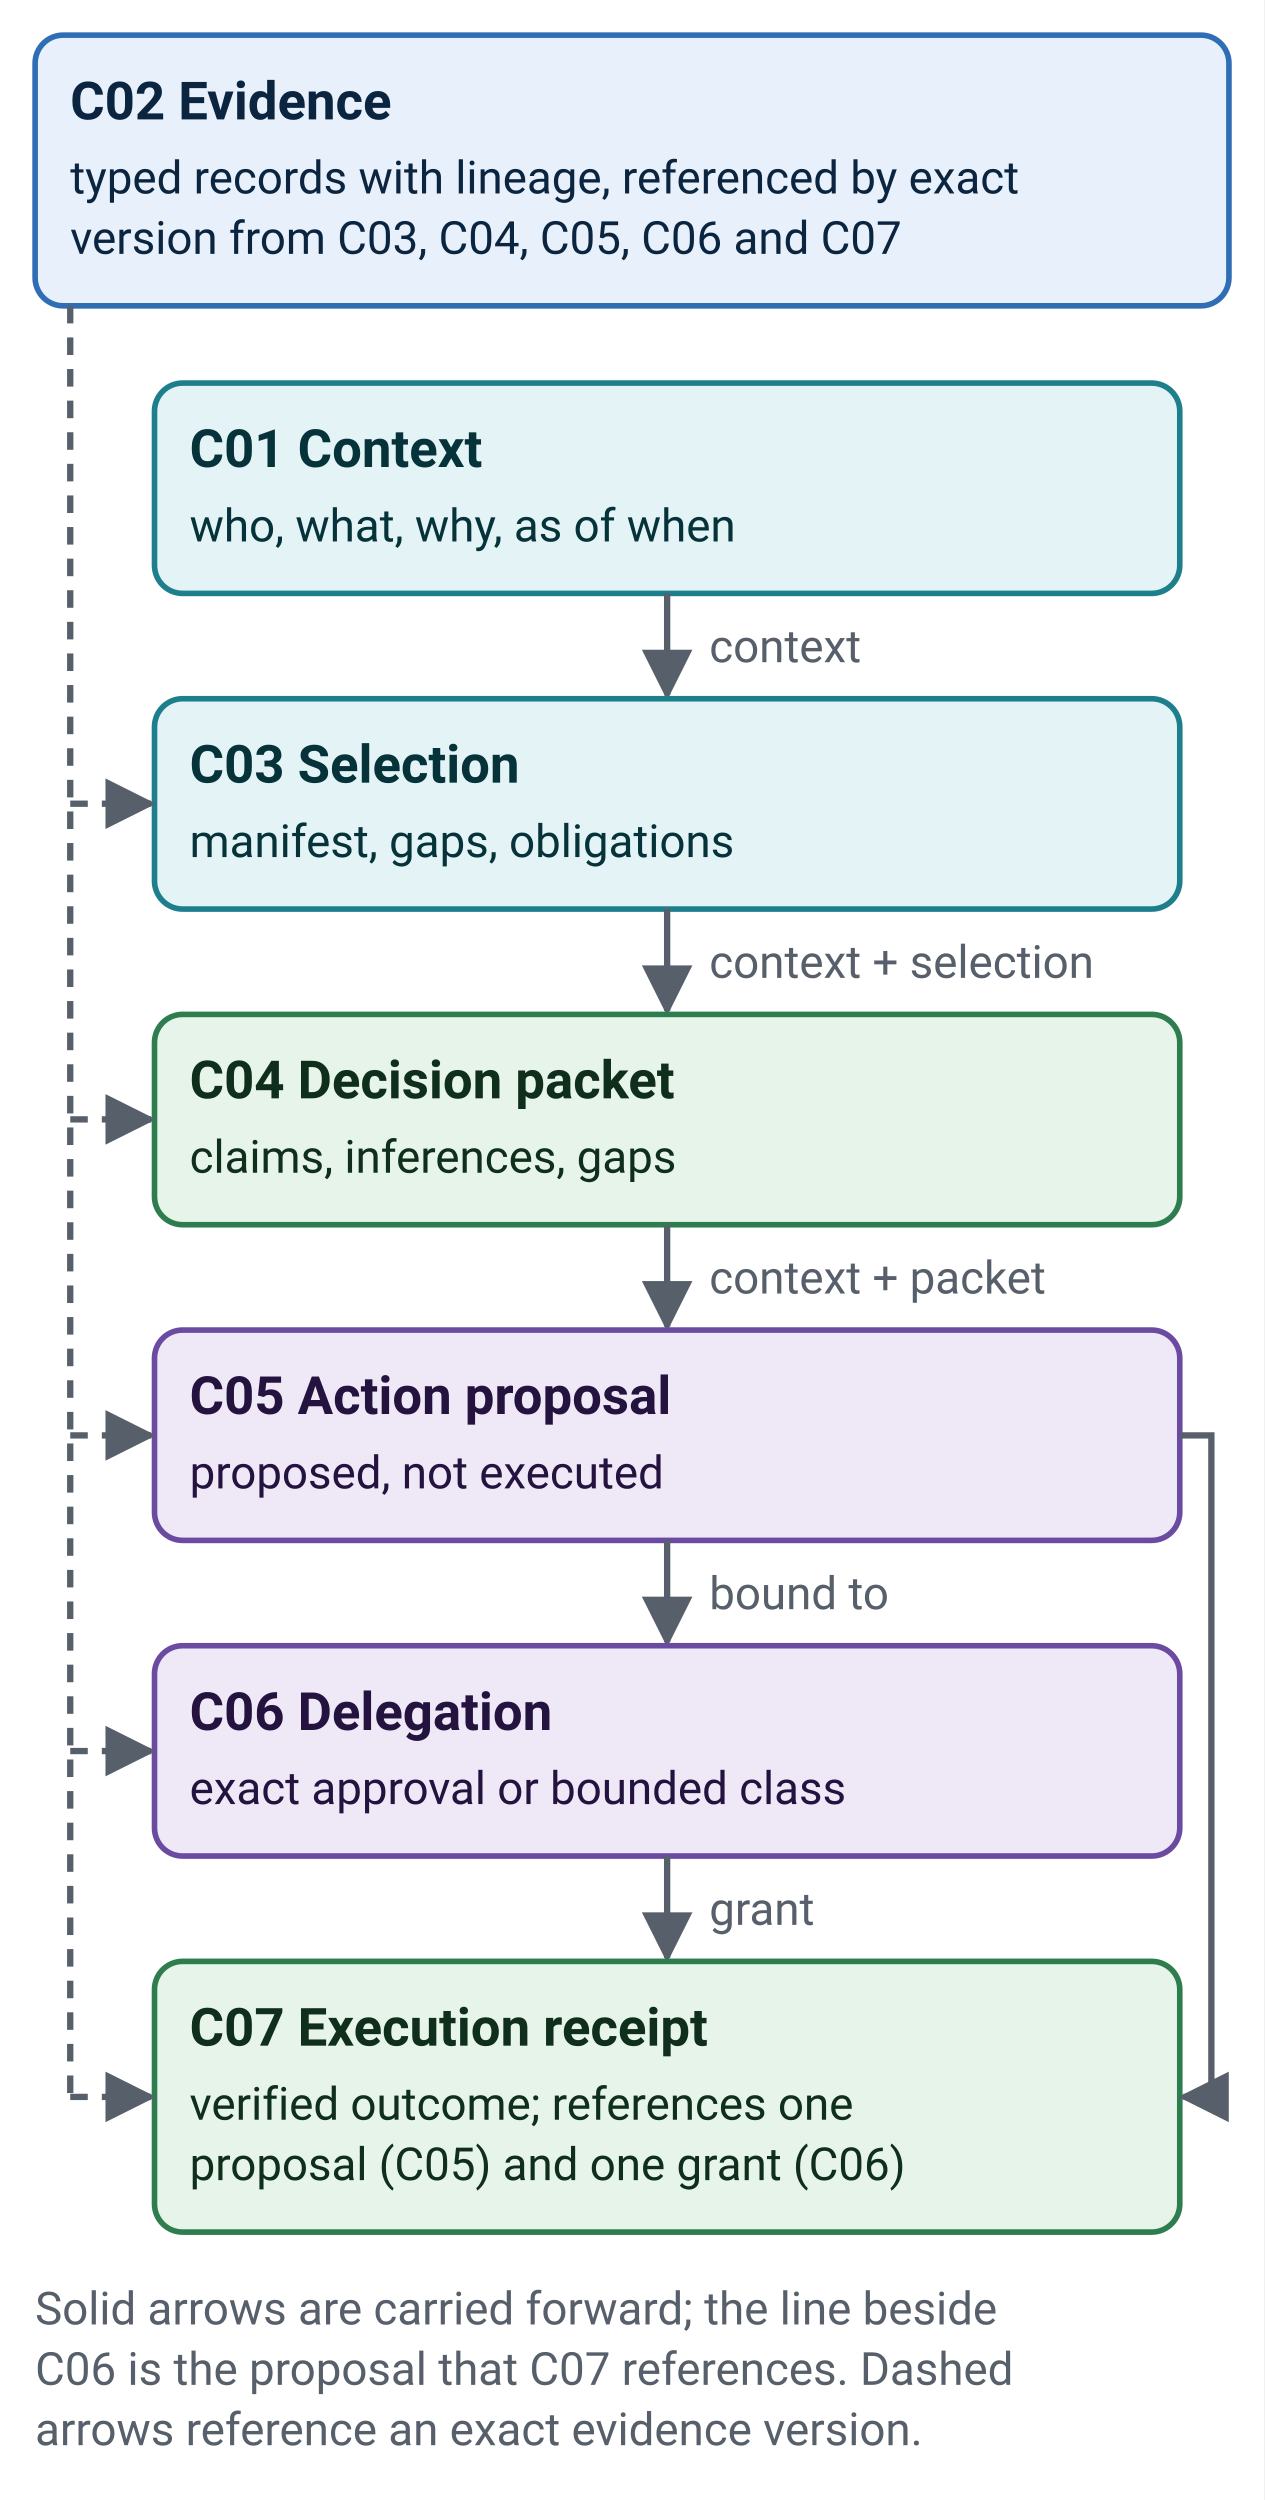
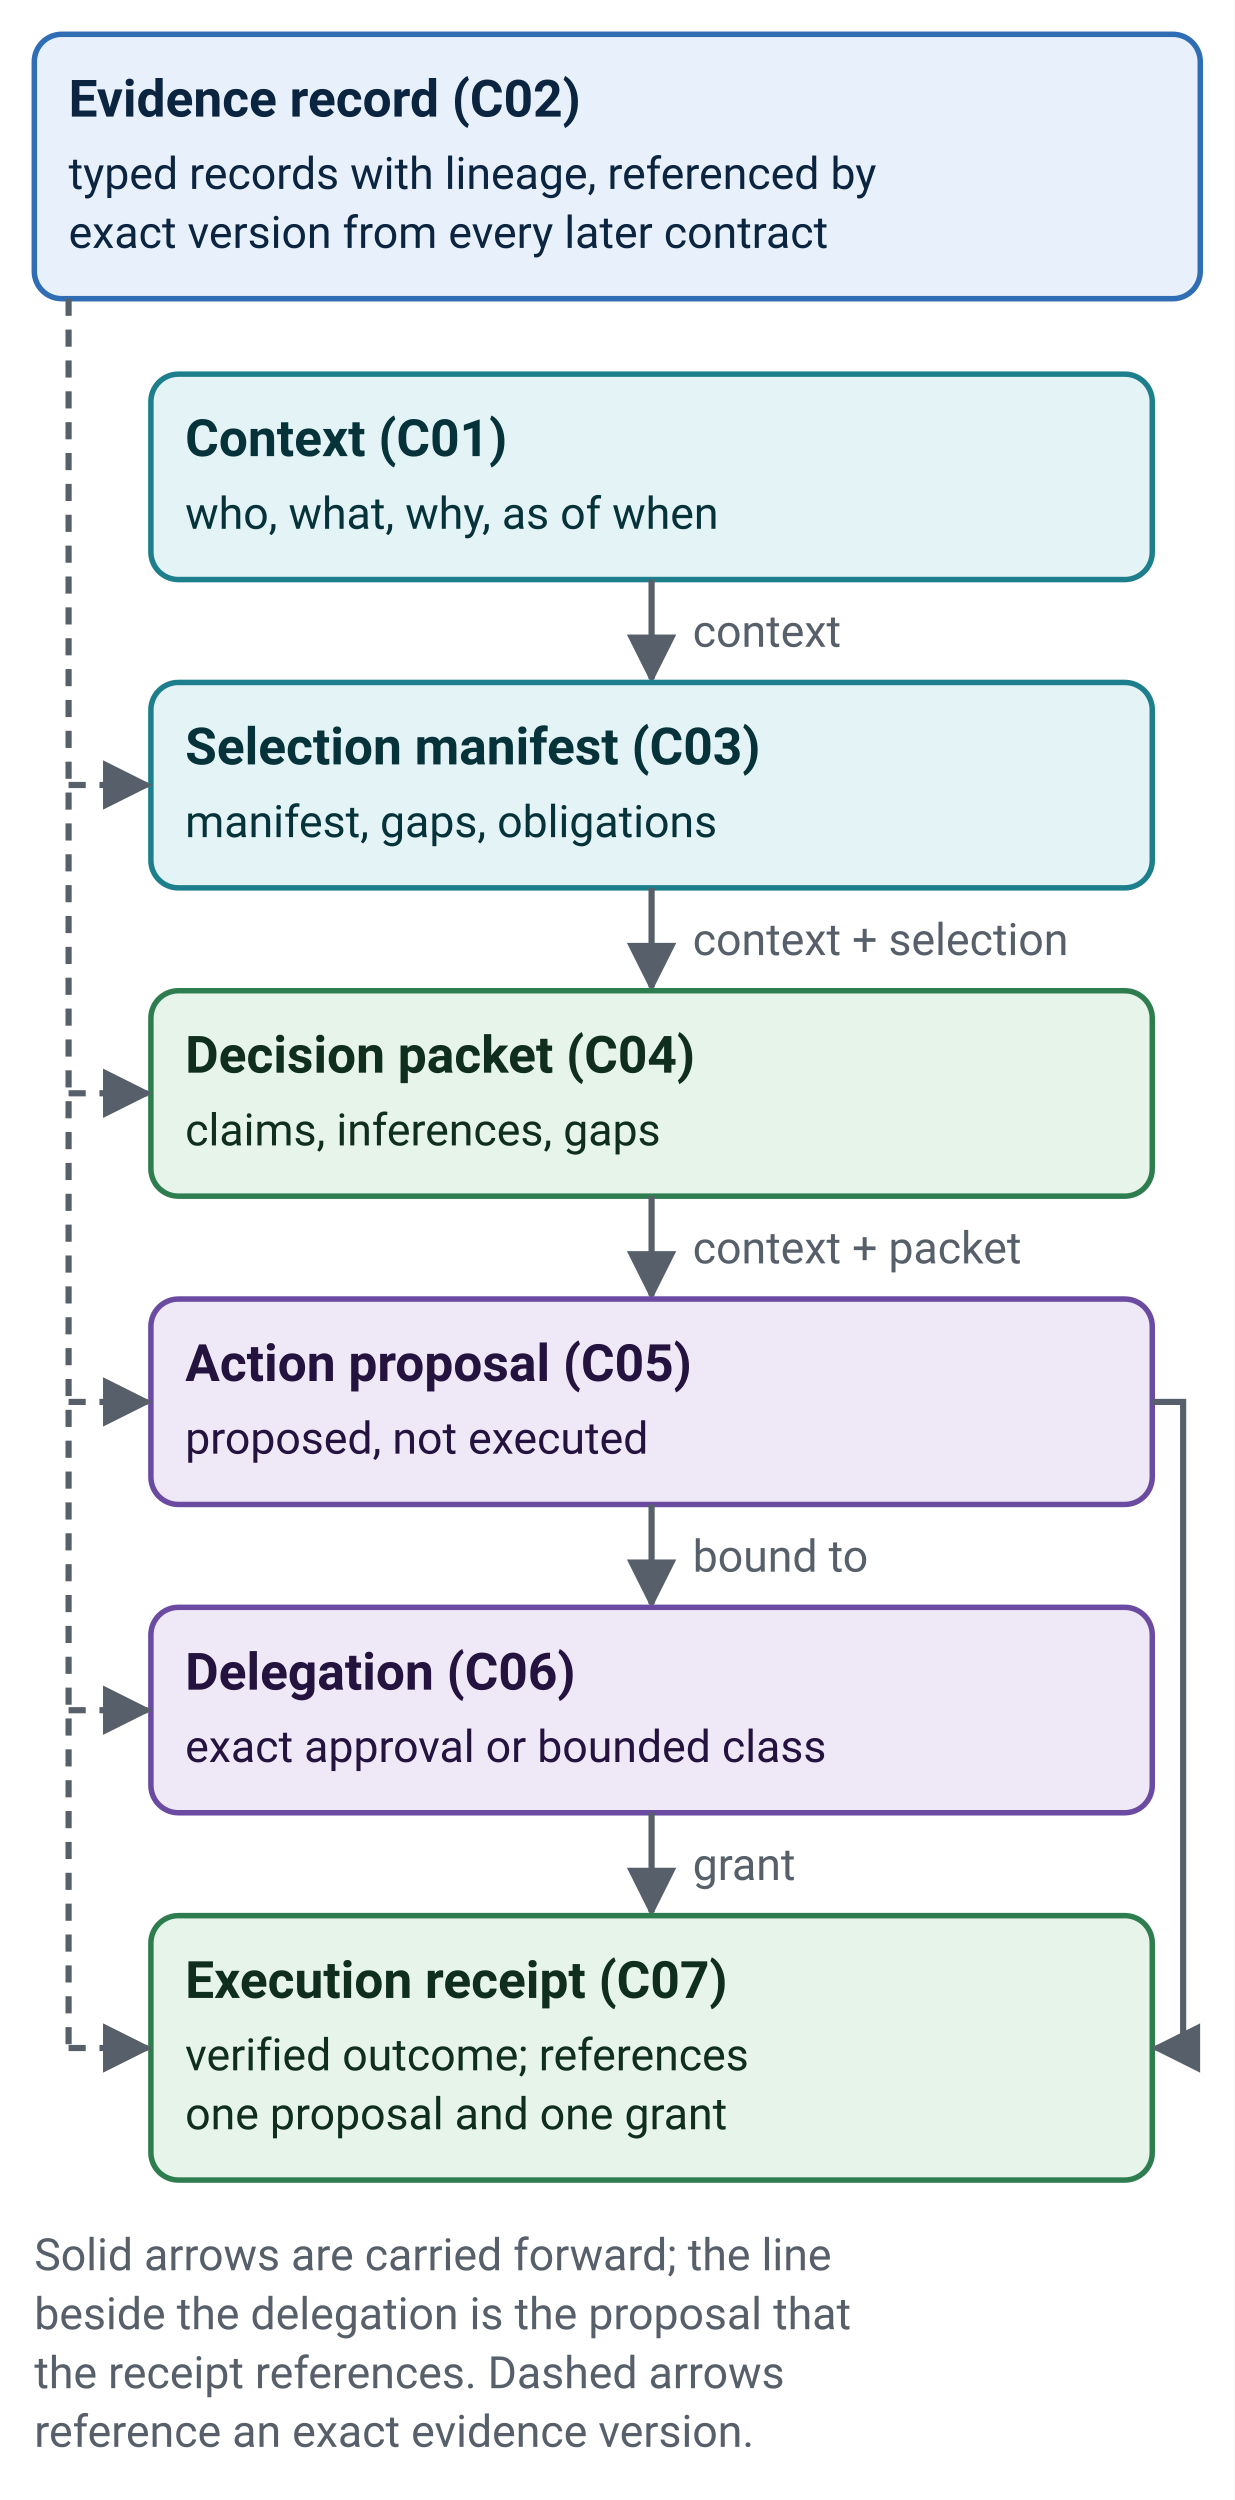
- <svg xmlns="http://www.w3.org/2000/svg" viewBox="0 0 360 712" width="360" height="712" role="img" aria-labelledby="t d" font-family="-apple-system, 'Segoe UI', Roboto, Helvetica, Arial, sans-serif">
+ <svg xmlns="http://www.w3.org/2000/svg" viewBox="0 0 360 729" width="360" height="729" role="img" aria-labelledby="t d" font-family="-apple-system, 'Segoe UI', Roboto, Helvetica, Arial, sans-serif">
  <defs>
    <marker id="arr" viewBox="0 0 10 10" refX="9" refY="5" markerWidth="8" markerHeight="8" orient="auto-start-reverse">
      <path d="M0 0 L10 5 L0 10 z" fill="#57606a" />
    </marker>
    <marker id="arrs" viewBox="0 0 10 10" refX="9" refY="5" markerWidth="5.5" markerHeight="5.5" orient="auto-start-reverse">
      <path d="M0 0 L10 5 L0 10 z" fill="#57606a" />
    </marker>
  </defs>
-   <rect width="360" height="712" fill="#ffffff" />
+   <rect width="360" height="729" fill="#ffffff" />
  <rect x="10.0" y="10.0" width="340.0" height="77.1" rx="8" fill="#E8F1FB" stroke="#2F6DB5" stroke-width="1.6" />
-   <text x="20.0" y="34.0" font-size="15" text-anchor="start" font-weight="700" fill="#0B2540">C02 Evidence</text>
-   <text x="20.0" y="55.1" font-size="13" text-anchor="start" fill="#0B2540">typed records with lineage, referenced by exact</text>
-   <text x="20.0" y="72.3" font-size="13" text-anchor="start" fill="#0B2540">version from C03, C04, C05, C06 and C07</text>
+   <text x="20.0" y="34.0" font-size="15" text-anchor="start" font-weight="700" fill="#0B2540">Evidence record (C02)</text>
+   <text x="20.0" y="55.1" font-size="13" text-anchor="start" fill="#0B2540">typed records with lineage, referenced by</text>
+   <text x="20.0" y="72.3" font-size="13" text-anchor="start" fill="#0B2540">exact version from every later contract</text>
  <rect x="44.0" y="109.1" width="292.0" height="59.9" rx="8" fill="#E4F4F6" stroke="#1E7F8C" stroke-width="1.6" />
-   <text x="54.0" y="133.0" font-size="15" text-anchor="start" font-weight="700" fill="#06323A">C01 Context</text>
+   <text x="54.0" y="133.0" font-size="15" text-anchor="start" font-weight="700" fill="#06323A">Context (C01)</text>
  <text x="54.0" y="154.2" font-size="13" text-anchor="start" fill="#06323A">who, what, why, as of when</text>
  <path d="M190.0 169.0 L190.0 198.0" fill="none" stroke="#57606a" stroke-width="1.8" marker-end="url(#arr)" />
  <text x="202.0" y="188.6" font-size="13" text-anchor="start" fill="#57606a">context</text>
  <rect x="44.0" y="199.0" width="292.0" height="59.9" rx="8" fill="#E4F4F6" stroke="#1E7F8C" stroke-width="1.6" />
-   <text x="54.0" y="222.9" font-size="15" text-anchor="start" font-weight="700" fill="#06323A">C03 Selection</text>
+   <text x="54.0" y="222.9" font-size="15" text-anchor="start" font-weight="700" fill="#06323A">Selection manifest (C03)</text>
  <text x="54.0" y="244.1" font-size="13" text-anchor="start" fill="#06323A">manifest, gaps, obligations</text>
  <path d="M190.0 258.9 L190.0 287.9" fill="none" stroke="#57606a" stroke-width="1.8" marker-end="url(#arr)" />
  <text x="202.0" y="278.5" font-size="13" text-anchor="start" fill="#57606a">context + selection</text>
  <rect x="44.0" y="288.9" width="292.0" height="59.9" rx="8" fill="#E6F4EA" stroke="#2E7D4F" stroke-width="1.6" />
-   <text x="54.0" y="312.8" font-size="15" text-anchor="start" font-weight="700" fill="#0F2E1B">C04 Decision packet</text>
+   <text x="54.0" y="312.8" font-size="15" text-anchor="start" font-weight="700" fill="#0F2E1B">Decision packet (C04)</text>
  <text x="54.0" y="334.0" font-size="13" text-anchor="start" fill="#0F2E1B">claims, inferences, gaps</text>
  <path d="M190.0 348.8 L190.0 377.8" fill="none" stroke="#57606a" stroke-width="1.8" marker-end="url(#arr)" />
  <text x="202.0" y="368.4" font-size="13" text-anchor="start" fill="#57606a">context + packet</text>
  <rect x="44.0" y="378.8" width="292.0" height="59.9" rx="8" fill="#EFE9F7" stroke="#6A4BA1" stroke-width="1.6" />
-   <text x="54.0" y="402.7" font-size="15" text-anchor="start" font-weight="700" fill="#24133F">C05 Action proposal</text>
+   <text x="54.0" y="402.7" font-size="15" text-anchor="start" font-weight="700" fill="#24133F">Action proposal (C05)</text>
  <text x="54.0" y="423.9" font-size="13" text-anchor="start" fill="#24133F">proposed, not executed</text>
  <path d="M190.0 438.7 L190.0 467.7" fill="none" stroke="#57606a" stroke-width="1.8" marker-end="url(#arr)" />
  <text x="202.0" y="458.3" font-size="13" text-anchor="start" fill="#57606a">bound to</text>
  <rect x="44.0" y="468.7" width="292.0" height="59.9" rx="8" fill="#EFE9F7" stroke="#6A4BA1" stroke-width="1.6" />
-   <text x="54.0" y="492.7" font-size="15" text-anchor="start" font-weight="700" fill="#24133F">C06 Delegation</text>
+   <text x="54.0" y="492.7" font-size="15" text-anchor="start" font-weight="700" fill="#24133F">Delegation (C06)</text>
  <text x="54.0" y="513.8" font-size="13" text-anchor="start" fill="#24133F">exact approval or bounded class</text>
  <path d="M190.0 528.6 L190.0 557.6" fill="none" stroke="#57606a" stroke-width="1.8" marker-end="url(#arr)" />
  <text x="202.0" y="548.2" font-size="13" text-anchor="start" fill="#57606a">grant</text>
  <rect x="44.0" y="558.6" width="292.0" height="77.1" rx="8" fill="#E6F4EA" stroke="#2E7D4F" stroke-width="1.6" />
-   <text x="54.0" y="582.6" font-size="15" text-anchor="start" font-weight="700" fill="#0F2E1B">C07 Execution receipt</text>
-   <text x="54.0" y="603.7" font-size="13" text-anchor="start" fill="#0F2E1B">verified outcome; references one</text>
-   <text x="54.0" y="620.9" font-size="13" text-anchor="start" fill="#0F2E1B">proposal (C05) and one grant (C06)</text>
+   <text x="54.0" y="582.6" font-size="15" text-anchor="start" font-weight="700" fill="#0F2E1B">Execution receipt (C07)</text>
+   <text x="54.0" y="603.7" font-size="13" text-anchor="start" fill="#0F2E1B">verified outcome; references</text>
+   <text x="54.0" y="620.9" font-size="13" text-anchor="start" fill="#0F2E1B">one proposal and one grant</text>
  <path d="M20.0 87.1 L20.0 597.2" fill="none" stroke="#57606a" stroke-width="1.8" stroke-dasharray="5 4" />
  <path d="M20.0 228.9 L43.0 228.9" fill="none" stroke="#57606a" stroke-width="1.8" stroke-dasharray="5 4" marker-end="url(#arr)" />
  <path d="M20.0 318.8 L43.0 318.8" fill="none" stroke="#57606a" stroke-width="1.8" stroke-dasharray="5 4" marker-end="url(#arr)" />
  <path d="M20.0 408.8 L43.0 408.8" fill="none" stroke="#57606a" stroke-width="1.8" stroke-dasharray="5 4" marker-end="url(#arr)" />
  <path d="M20.0 498.7 L43.0 498.7" fill="none" stroke="#57606a" stroke-width="1.8" stroke-dasharray="5 4" marker-end="url(#arr)" />
  <path d="M20.0 597.2 L43.0 597.2" fill="none" stroke="#57606a" stroke-width="1.8" stroke-dasharray="5 4" marker-end="url(#arr)" />
  <path d="M336.0 408.8 L345.0 408.8 L345.0 597.2 L337.0 597.2" fill="none" stroke="#57606a" stroke-width="1.8" marker-end="url(#arr)" />
-   <text x="10.0" y="662.0" font-size="13" text-anchor="start" fill="#57606a">Solid arrows are carried forward; the line beside</text>
-   <text x="10.0" y="679.2" font-size="13" text-anchor="start" fill="#57606a">C06 is the proposal that C07 references. Dashed</text>
-   <text x="10.0" y="696.4" font-size="13" text-anchor="start" fill="#57606a">arrows reference an exact evidence version.</text>
+   <text x="10.0" y="662.0" font-size="13" text-anchor="start" fill="#57606a">Solid arrows are carried forward; the line</text>
+   <text x="10.0" y="679.2" font-size="13" text-anchor="start" fill="#57606a">beside the delegation is the proposal that</text>
+   <text x="10.0" y="696.4" font-size="13" text-anchor="start" fill="#57606a">the receipt references. Dashed arrows</text>
+   <text x="10.0" y="713.5" font-size="13" text-anchor="start" fill="#57606a">reference an exact evidence version.</text>
</svg>
